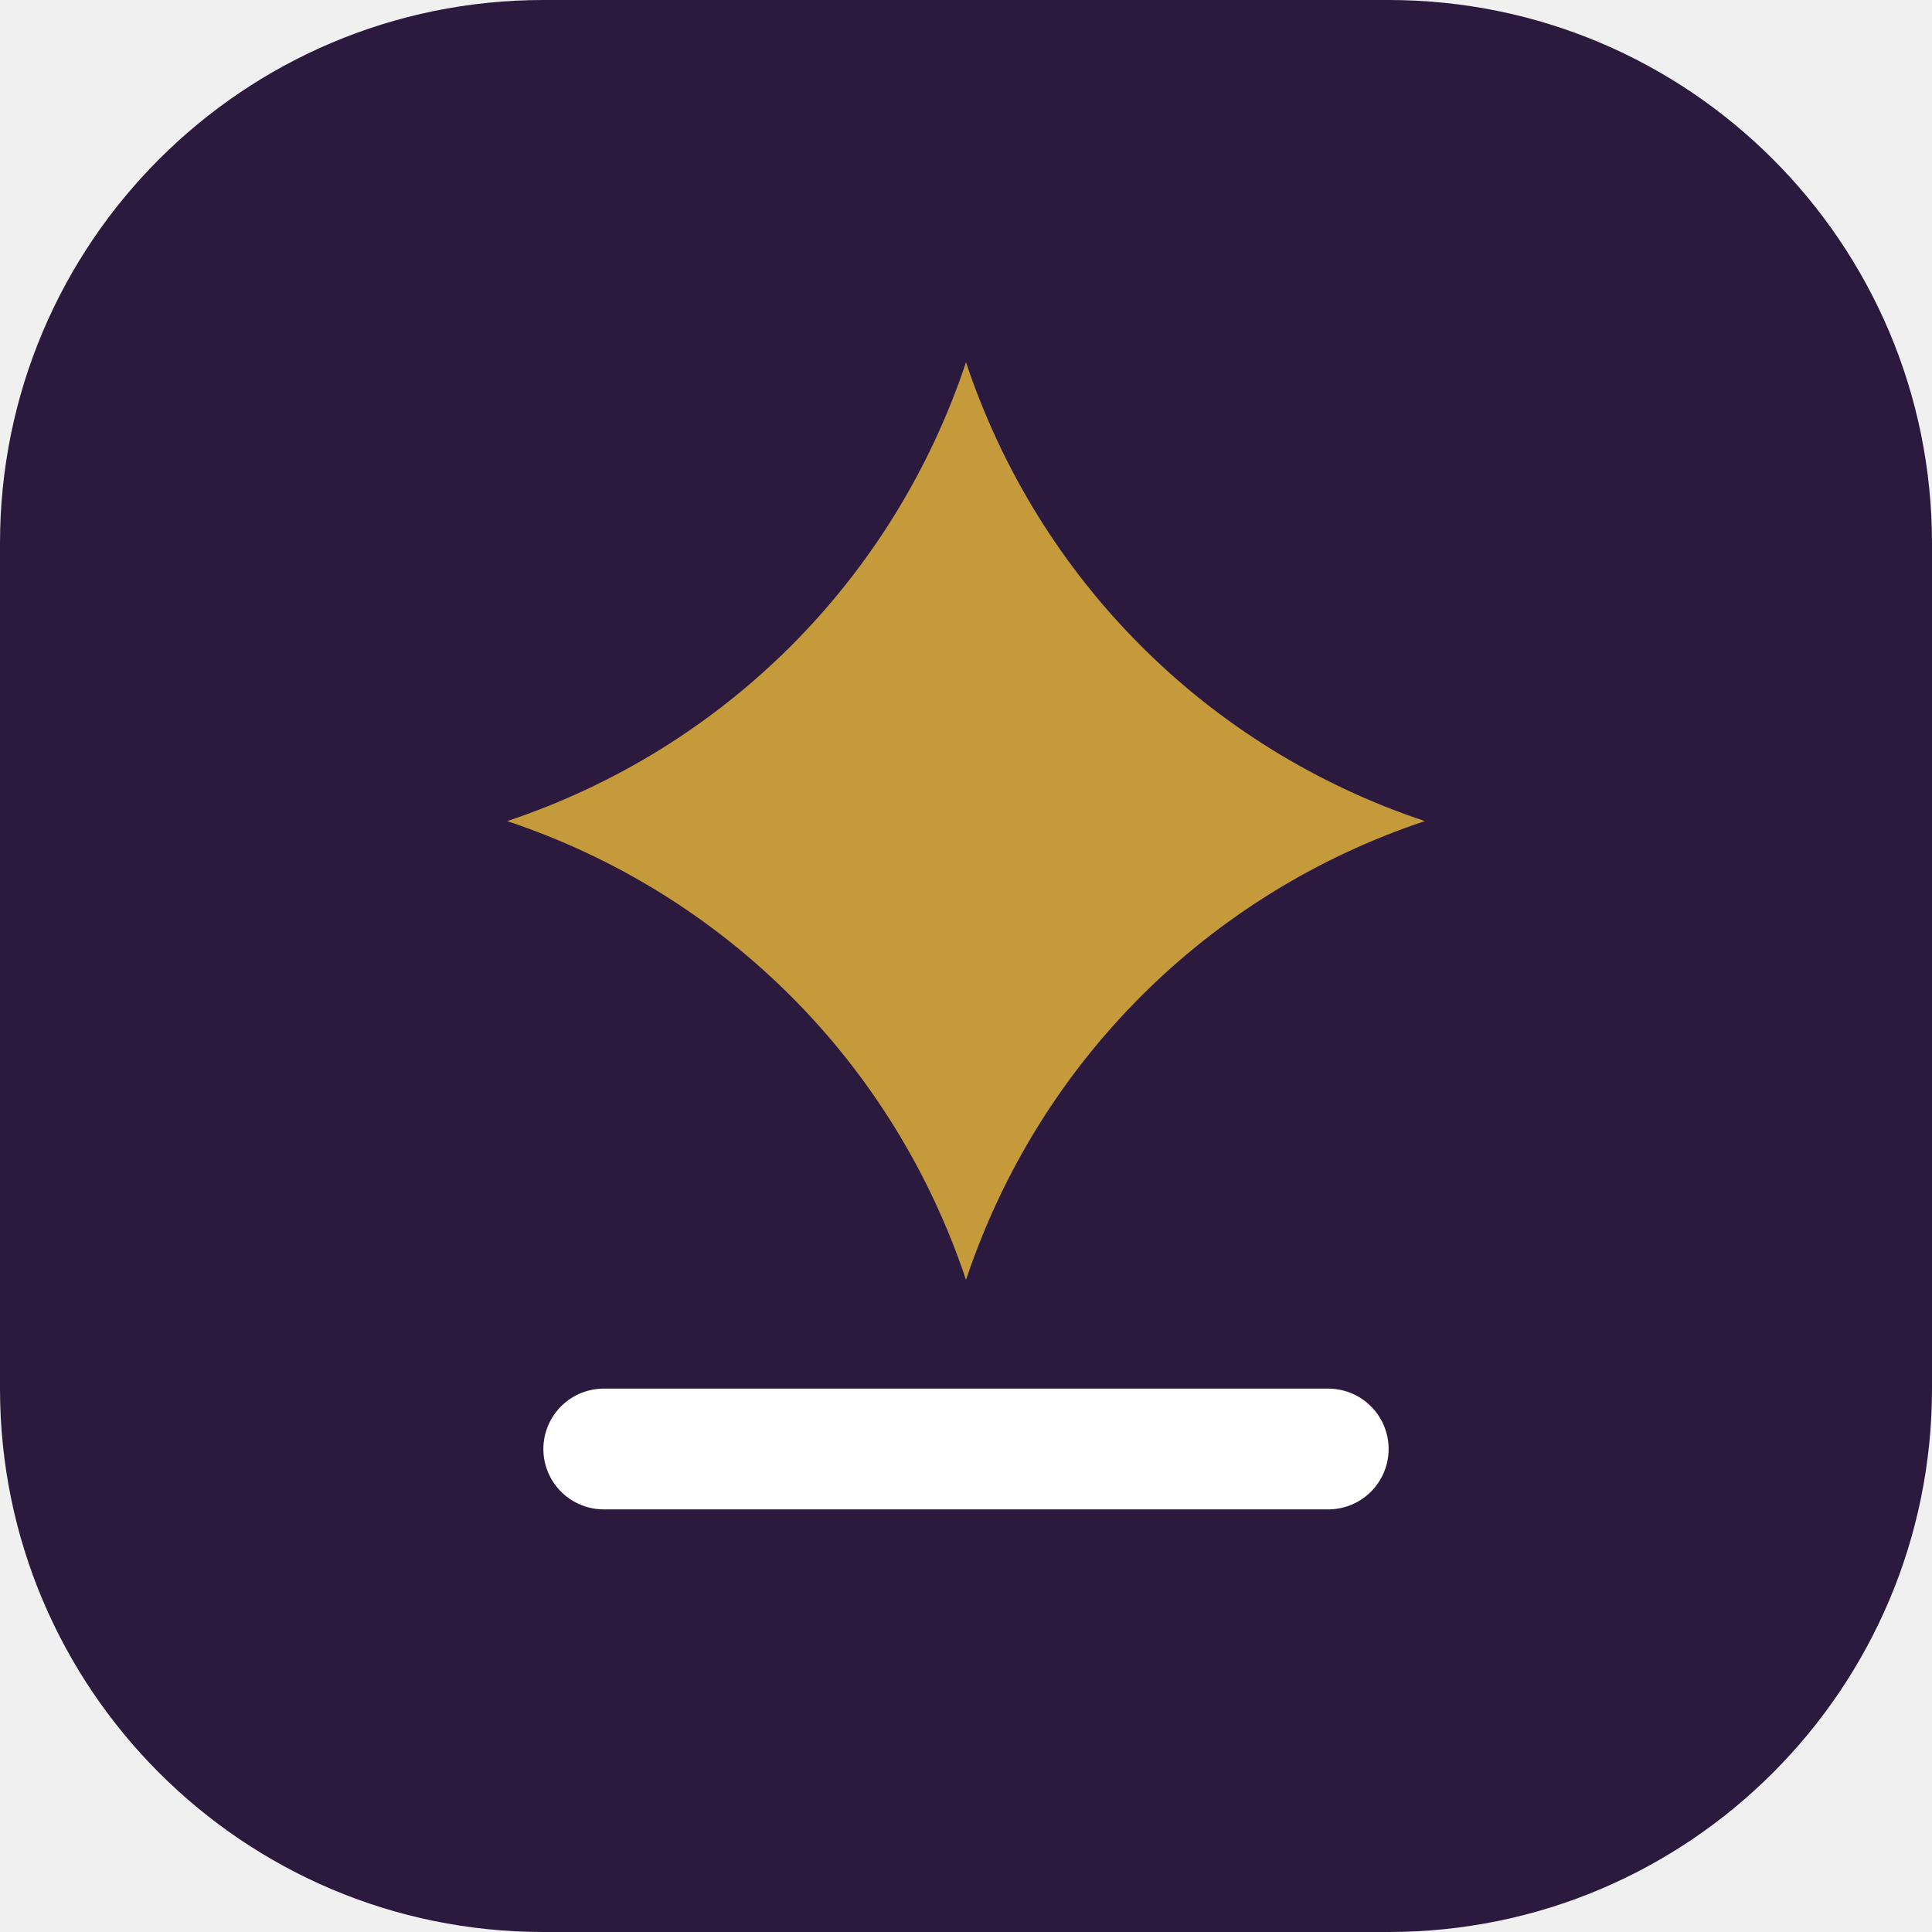
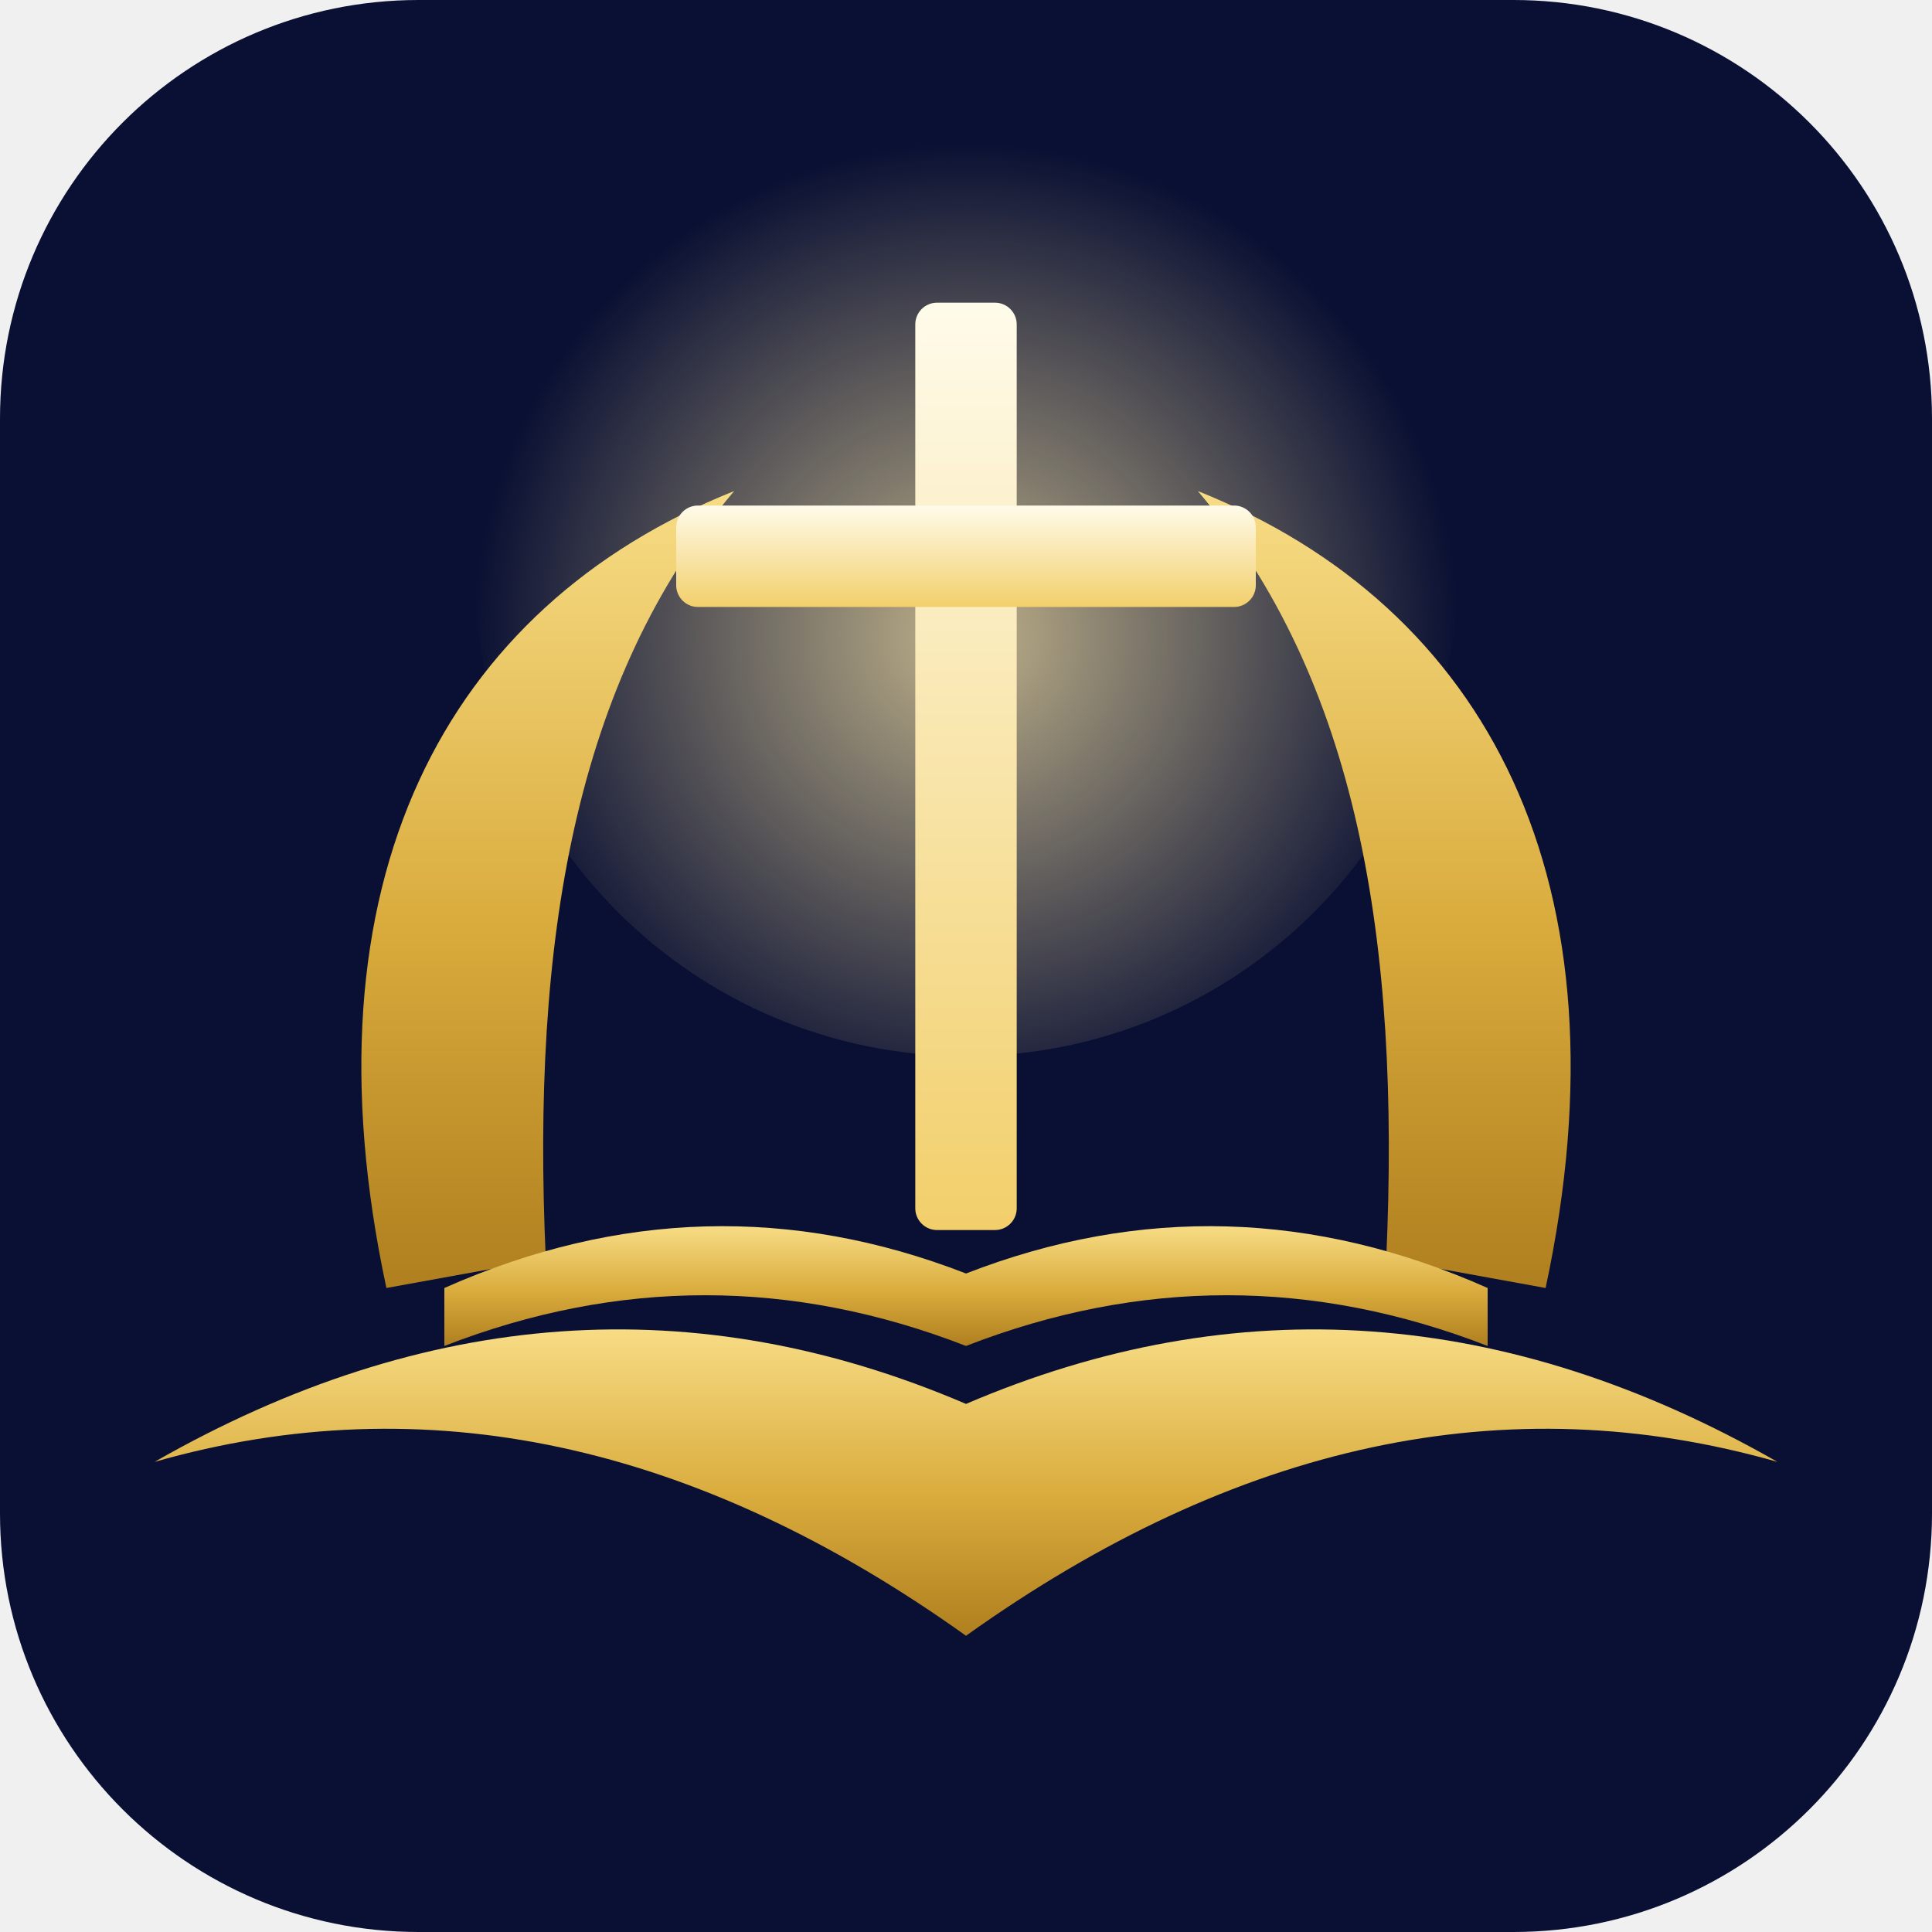
- <svg xmlns="http://www.w3.org/2000/svg" width="96" height="96" viewBox="0 0 32 32">
-   <rect width="32" height="32" rx="9" fill="#2b1a3d" />
-   <path d="M16 6c-1.2 3.6-4 6.4-7.6 7.6C12 14.8 14.8 17.6 16 21.2c1.2-3.6 4-6.4 7.6-7.6C20 12.4 17.2 9.6 16 6z" fill="#c49a3a" />
-   <path d="M10 24h12" stroke="#fff" stroke-width="2" stroke-linecap="round" />
+ <svg xmlns="http://www.w3.org/2000/svg" width="512" height="512" viewBox="0 0 120 120">
+   <defs>
+     <linearGradient id="g" x1="0" y1="0" x2="0" y2="1">
+       <stop offset="0" stop-color="#f7dc85" />
+       <stop offset="0.55" stop-color="#d9ab3c" />
+       <stop offset="1" stop-color="#b07f1f" />
+     </linearGradient>
+     <linearGradient id="c" x1="0" y1="0" x2="0" y2="1">
+       <stop offset="0" stop-color="#fffbea" />
+       <stop offset="1" stop-color="#f2cf6b" />
+     </linearGradient>
+     <radialGradient id="r" cx="60" cy="35" r="34" gradientUnits="userSpaceOnUse">
+       <stop offset="0" stop-color="#fbe7a6" stop-opacity="0.75" />
+       <stop offset="1" stop-color="#fbe7a6" stop-opacity="0" />
+     </radialGradient>
+   </defs>
+   <rect width="120" height="120" rx="26" fill="#0a1033" />
+   <g transform="translate(6 8) scale(0.9)">
+     <circle cx="60" cy="30" r="34" fill="url(#r)" />
+     <path d="M20 80 C14 52 24 33 44 25 C33 38 30 56 31 78 Z" fill="url(#g)" />
+     <path d="M100 80 C106 52 96 33 76 25 C87 38 90 56 89 78 Z" fill="url(#g)" />
+     <rect x="56.5" y="12" width="7" height="64" rx="1.5" fill="url(#c)" />
+     <rect x="40" y="26" width="40" height="7" rx="1.5" fill="url(#c)" />
+     <path d="M24 80 Q42 72 60 79 Q78 72 96 80 L96 84 Q78 77 60 84 Q42 77 24 84 Z" fill="url(#g)" />
+     <path d="M4 92 Q32 76 60 88 Q88 76 116 92 Q88 84 60 104 Q32 84 4 92 Z" fill="url(#g)" />
+   </g>
</svg>
